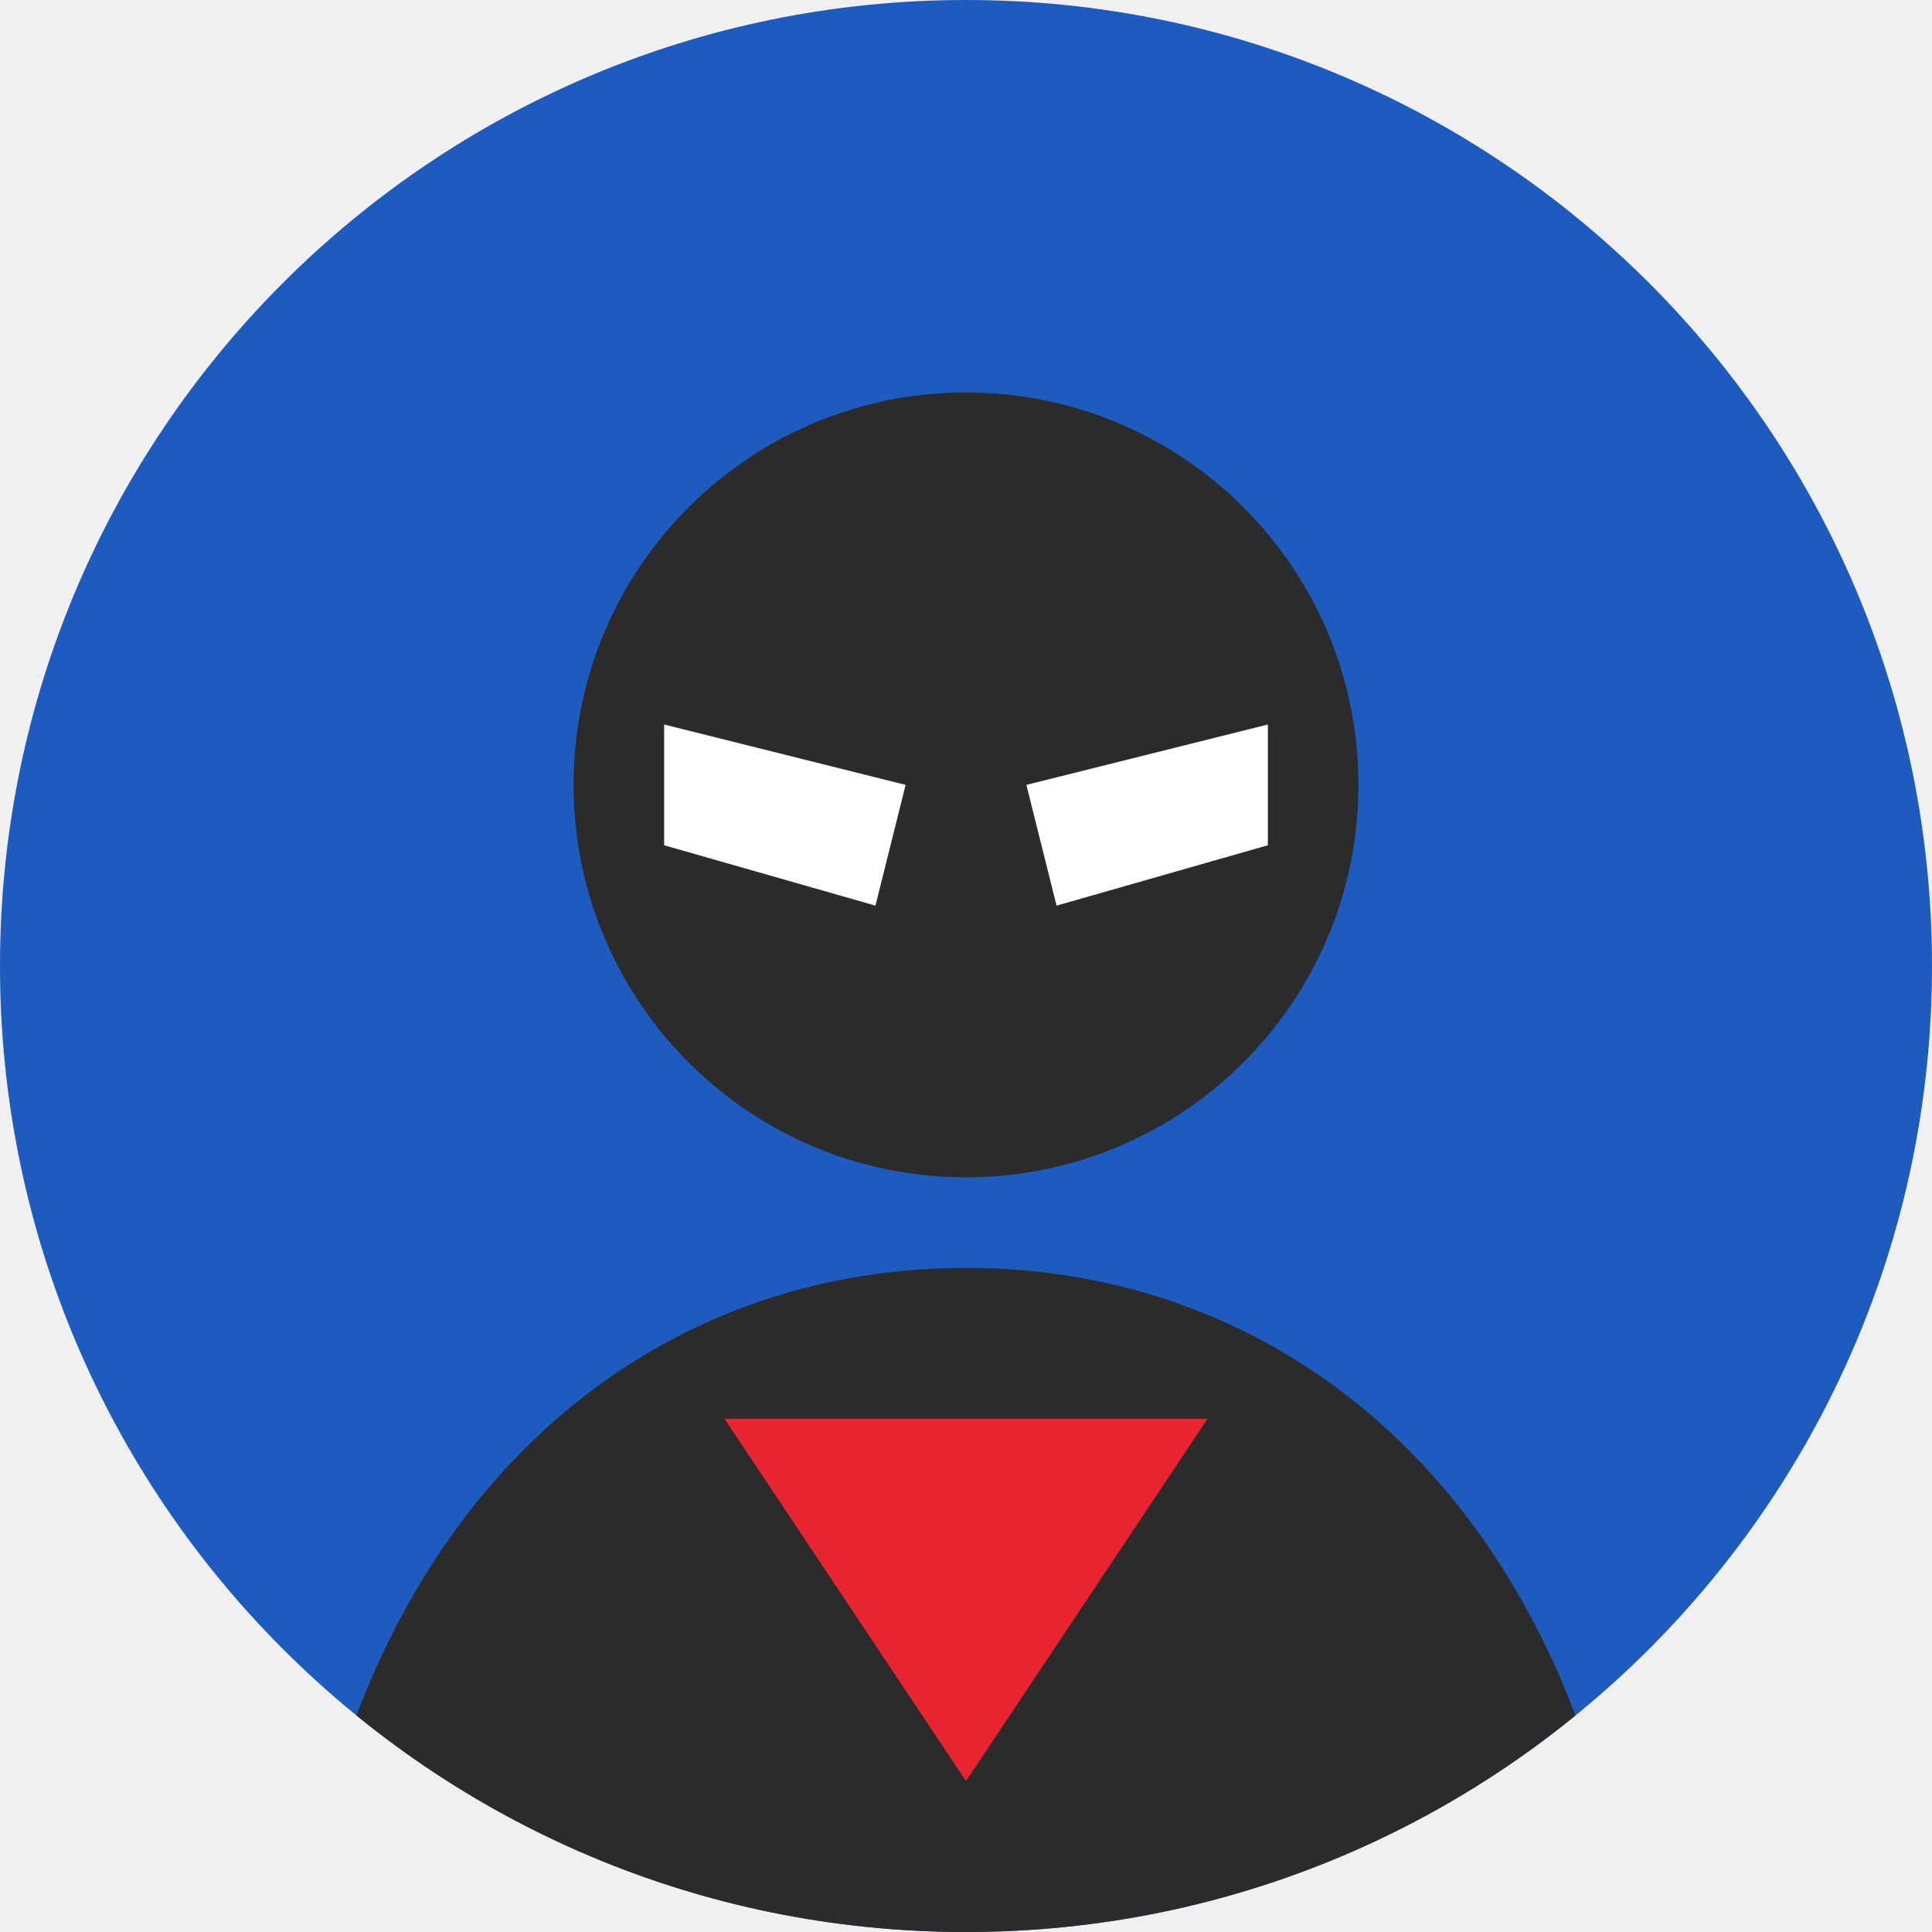
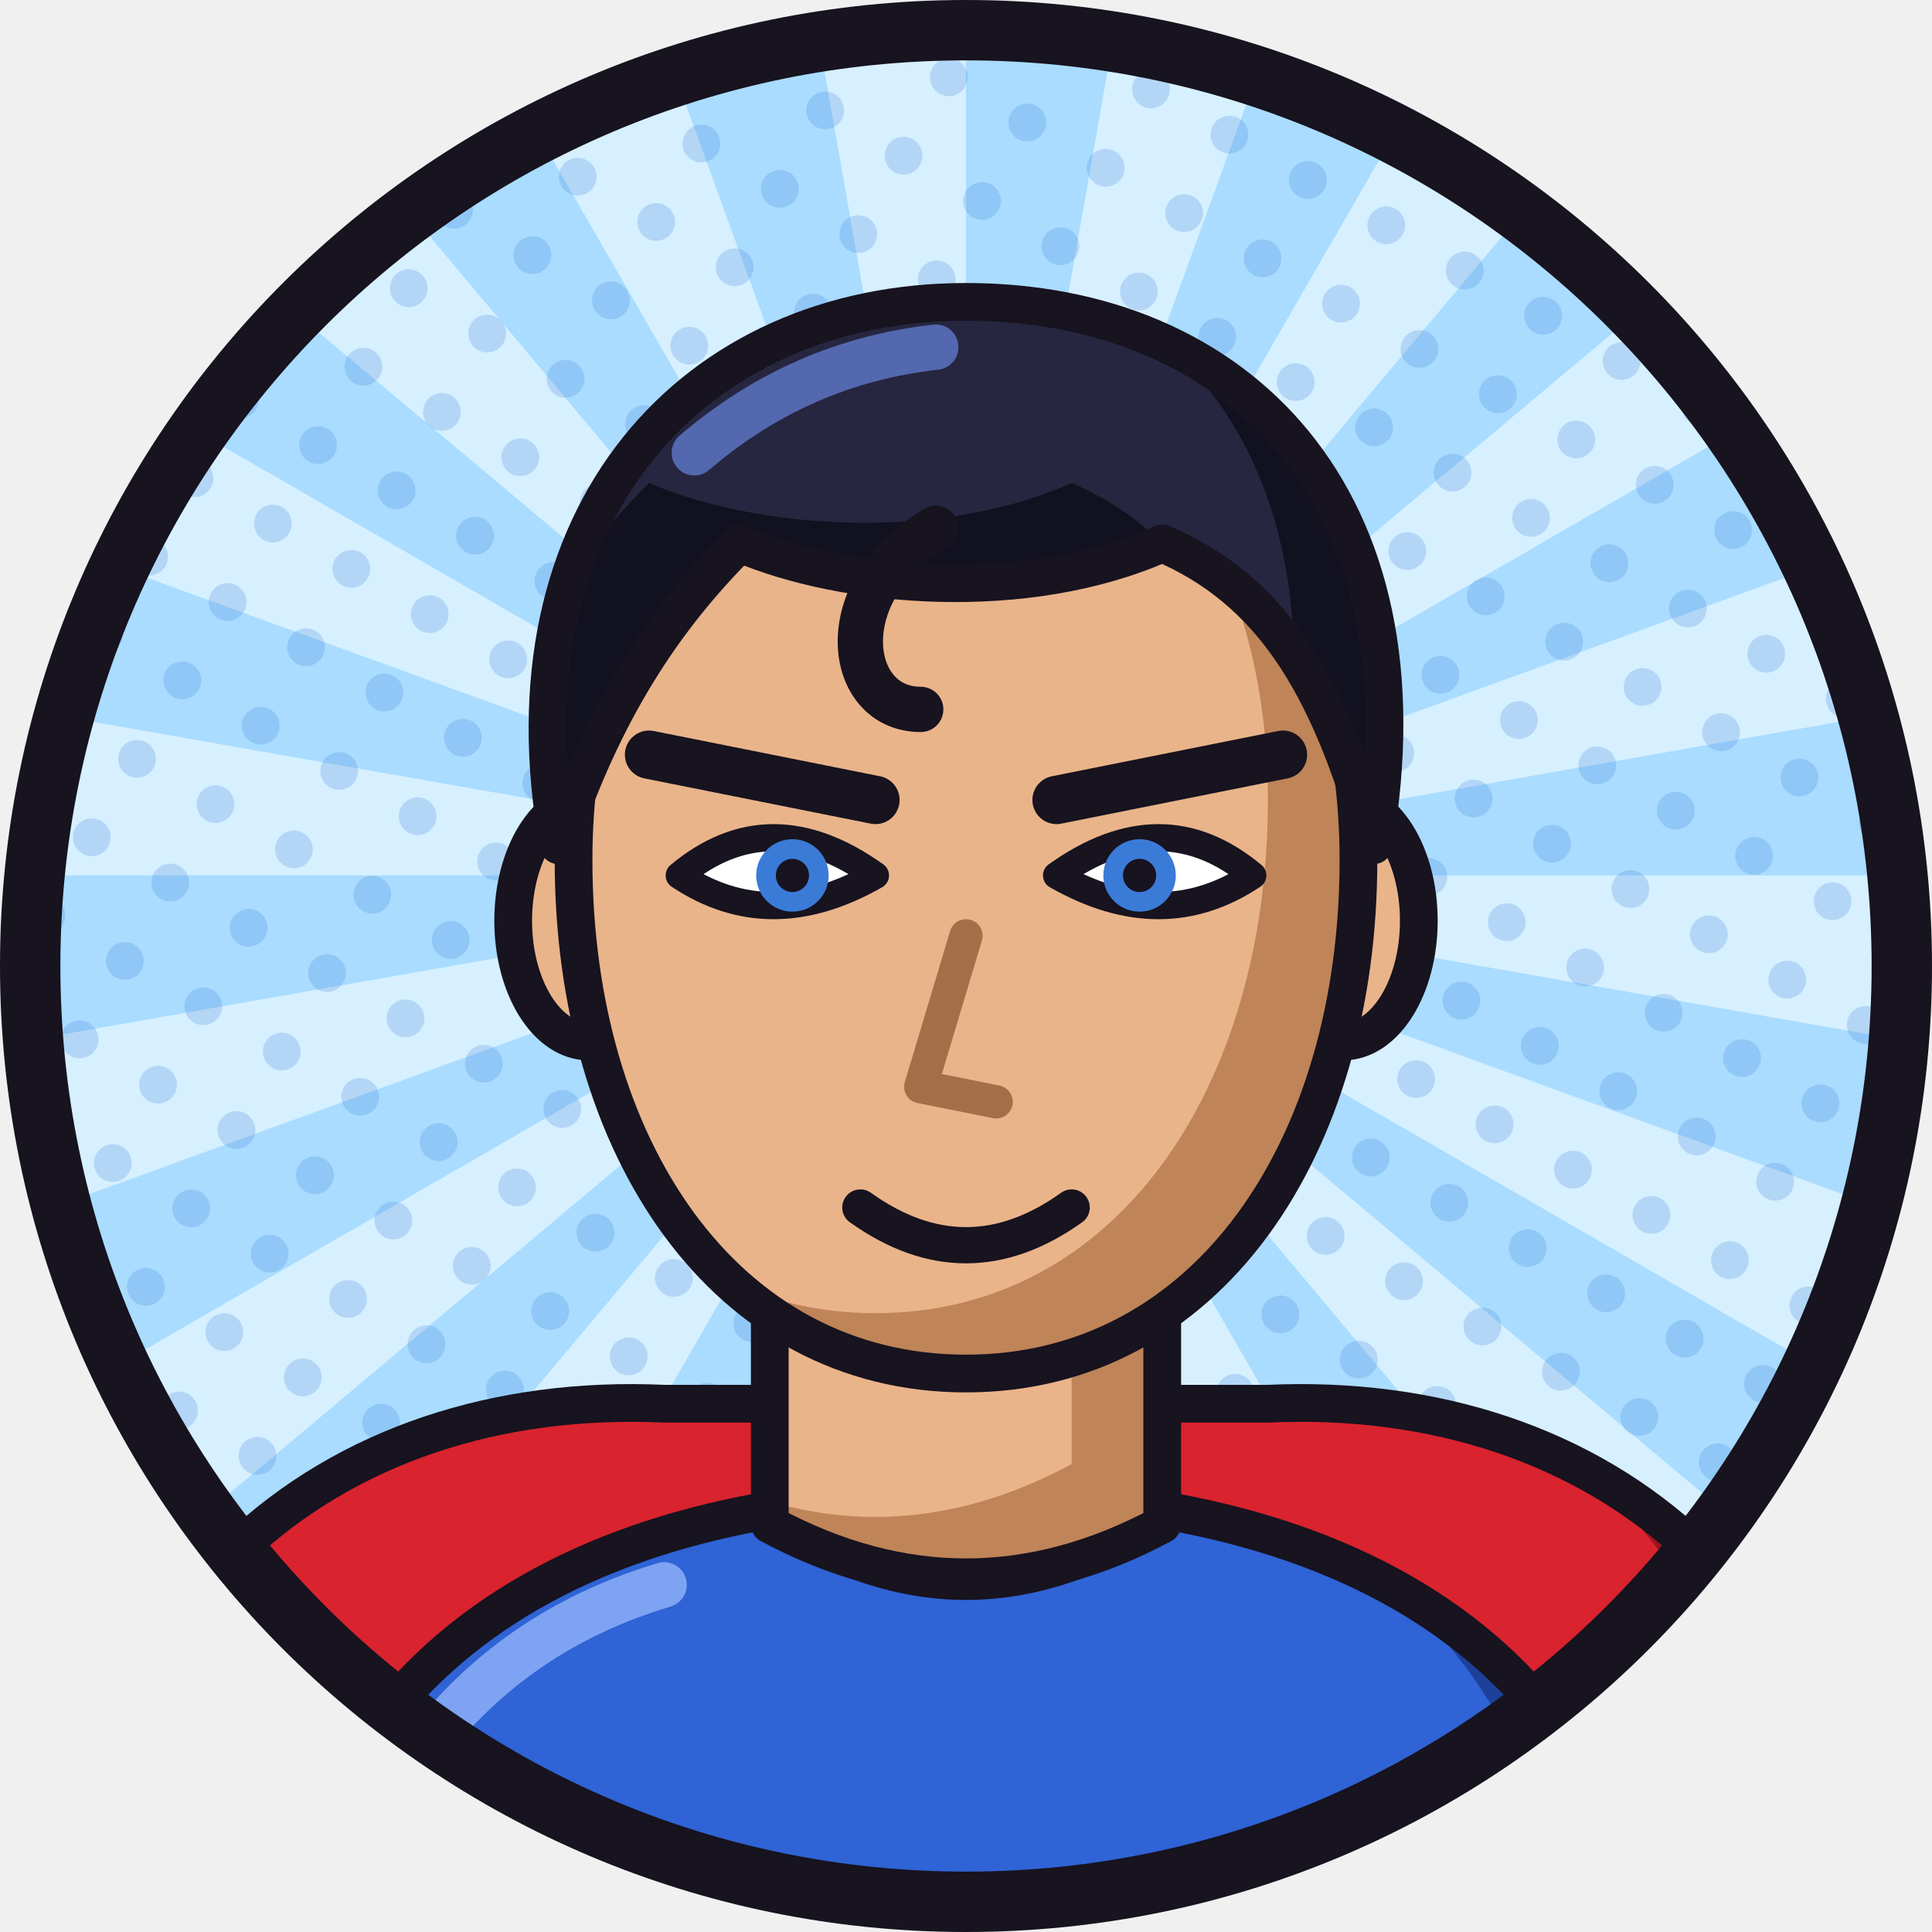
- <svg xmlns="http://www.w3.org/2000/svg" viewBox="0 0 64 64">
-   <circle cx="32" cy="32" r="32" fill="#1e5bbf" />
-   <g clip-path="url(#c)">
-     <circle cx="32" cy="26" r="13" fill="#2b2b2b" />
-     <path d="M10 64c2-14 11-22 22-22s20 8 22 22z" fill="#2b2b2b" />
-     <path d="M24 47h16l-8 12z" fill="#e8252f" />
-     <path d="M22 24l8 2-1 4-7-2z M42 24l-8 2 1 4 7-2z" fill="#ffffff" />
-   </g>
+ <svg xmlns="http://www.w3.org/2000/svg" viewBox="0 0 128 128">
  <defs>
-     <clipPath id="c">
-       <circle cx="32" cy="32" r="32" />
+     <clipPath id="superman-clip">
+       <circle cx="64" cy="64" r="62" />
+     </clipPath>
+     <pattern id="superman-dots" width="6" height="6" patternUnits="userSpaceOnUse" patternTransform="rotate(30)">
+       <circle cx="3" cy="3" r="1.25" fill="#3a7bd5" fill-opacity="0.22" />
+     </pattern>
+     <path id="superman-cape" d="M4 134C4 106 22 92 44 93H84C106 92 124 106 124 134Z" />
+     <clipPath id="superman-cape-c">
+       <use href="#superman-cape" />
+     </clipPath>
+     <path id="superman-torso" d="M18 134C20 110 38 99 64 99C90 99 108 110 110 134Z" />
+     <clipPath id="superman-torso-c">
+       <use href="#superman-torso" />
+     </clipPath>
+     <path id="superman-neck" d="M51 74V101Q64 108 77 101V74Z" />
+     <clipPath id="superman-neck-c">
+       <use href="#superman-neck" />
+     </clipPath>
+     <path id="superman-face" d="M64 27C81 27 90 40 90 57C90 76 80 91 64 91C48 91 38 76 38 57C38 40 47 27 64 27Z" />
+     <clipPath id="superman-face-c">
+       <use href="#superman-face" />
+     </clipPath>
+     <path id="superman-hair" d="M37 56C33 34 46 20 64 20C82 20 95 33 91 56C88 45 84 39 77 36C68 40 56 39 49 36C44 41 40 47 37 56Z" />
+     <clipPath id="superman-hair-c">
+       <use href="#superman-hair" />
    </clipPath>
  </defs>
+   <g clip-path="url(#superman-clip)">
+     <rect width="128" height="128" fill="#a9dcff" />
+     <path d="M64 58L184 58L182.2 78.8ZM64 58L176.8 99L167.9 118ZM64 58L155.9 135.1L141.1 149.9ZM64 58L124 161.9L105 170.8ZM64 58L84.8 176.2L64 178ZM64 58L43.2 176.2L23 170.8ZM64 58L4 161.9L-13.1 149.9ZM64 58L-27.9 135.1L-39.9 118ZM64 58L-48.8 99L-54.2 78.8ZM64 58L-56 58L-54.2 37.2ZM64 58L-48.8 17L-39.9 -2ZM64 58L-27.9 -19.1L-13.1 -33.9ZM64 58L4 -45.9L23 -54.8ZM64 58L43.2 -60.2L64 -62ZM64 58L84.8 -60.2L105 -54.8ZM64 58L124 -45.9L141.1 -33.9ZM64 58L155.9 -19.1L167.9 -2ZM64 58L176.8 17L182.2 37.2Z" fill="#d6f0ff" />
+     <rect width="128" height="128" fill="url(#superman-dots)" />
+     <use href="#superman-cape" fill="#9b141c" />
+     <g clip-path="url(#superman-cape-c)">
+       <use href="#superman-cape" fill="#d9232e" transform="translate(-6 -4)" />
+     </g>
+     <use href="#superman-cape" fill="none" stroke="#17131f" stroke-width="2.5" stroke-linejoin="round" />
+     <use href="#superman-torso" fill="#1d419a" />
+     <g clip-path="url(#superman-torso-c)">
+       <use href="#superman-torso" fill="#2f63d6" transform="translate(-6 -4)" />
+       <path d="M50 100Q64 110 78 100" fill="none" stroke="#17131f" stroke-width="2" stroke-linejoin="round" stroke-linecap="round" />
+       <path d="M28 116Q34 108 44 105" fill="none" stroke="#7ea3f2" stroke-width="3" stroke-linejoin="round" stroke-linecap="round" />
+     </g>
+     <use href="#superman-torso" fill="none" stroke="#17131f" stroke-width="2.5" stroke-linejoin="round" />
+     <use href="#superman-neck" fill="#bf8458" />
+     <g clip-path="url(#superman-neck-c)">
+       <use href="#superman-neck" fill="#eab48a" transform="translate(-6 -4)" />
+     </g>
+     <use href="#superman-neck" fill="none" stroke="#17131f" stroke-width="2.5" stroke-linejoin="round" />
+     <ellipse cx="39" cy="61" rx="5" ry="8" fill="#eab48a" stroke="#17131f" stroke-width="2.5" />
+     <ellipse cx="89" cy="61" rx="5" ry="8" fill="#eab48a" stroke="#17131f" stroke-width="2.5" />
+     <use href="#superman-face" fill="#bf8458" />
+     <g clip-path="url(#superman-face-c)">
+       <use href="#superman-face" fill="#eab48a" transform="translate(-6 -4)" />
+     </g>
+     <use href="#superman-face" fill="none" stroke="#17131f" stroke-width="2.5" stroke-linejoin="round" />
+     <g id="superman-eye">
+       <path d="M45 58Q51 53 58 58Q51 62 45 58Z" fill="#fff" stroke="#17131f" stroke-width="1.8" stroke-linejoin="round" stroke-linecap="round" />
+       <circle cx="52.5" cy="58" r="2.4" fill="#3b7bd8" />
+       <circle cx="52.5" cy="58" r="1.1" fill="#17131f" />
+       <path d="M43 50L58 53" fill="none" stroke="#17131f" stroke-width="3.2" stroke-linejoin="round" stroke-linecap="round" />
+     </g>
+     <use href="#superman-eye" transform="matrix(-1 0 0 1 128 0)" />
+     <path d="M64 62L61 72L66 73" fill="none" stroke="#a46f48" stroke-width="2.2" stroke-linejoin="round" stroke-linecap="round" />
+     <path d="M57 80Q64 85 71 80" fill="none" stroke="#17131f" stroke-width="2.4" stroke-linejoin="round" stroke-linecap="round" />
+     <use href="#superman-hair" fill="#11111f" />
+     <g clip-path="url(#superman-hair-c)">
+       <use href="#superman-hair" fill="#262640" transform="translate(-6 -4)" />
+       <path d="M46 30Q53 24 62 23" fill="none" stroke="#5468b0" stroke-width="3" stroke-linejoin="round" stroke-linecap="round" />
+     </g>
+     <use href="#superman-hair" fill="none" stroke="#17131f" stroke-width="2.5" stroke-linejoin="round" />
+     <path d="M62 35C55 39 56 47 61 47" fill="none" stroke="#17131f" stroke-width="3" stroke-linejoin="round" stroke-linecap="round" />
+   </g>
+   <circle cx="64" cy="64" r="62" fill="none" stroke="#17131f" stroke-width="4" />
</svg>
